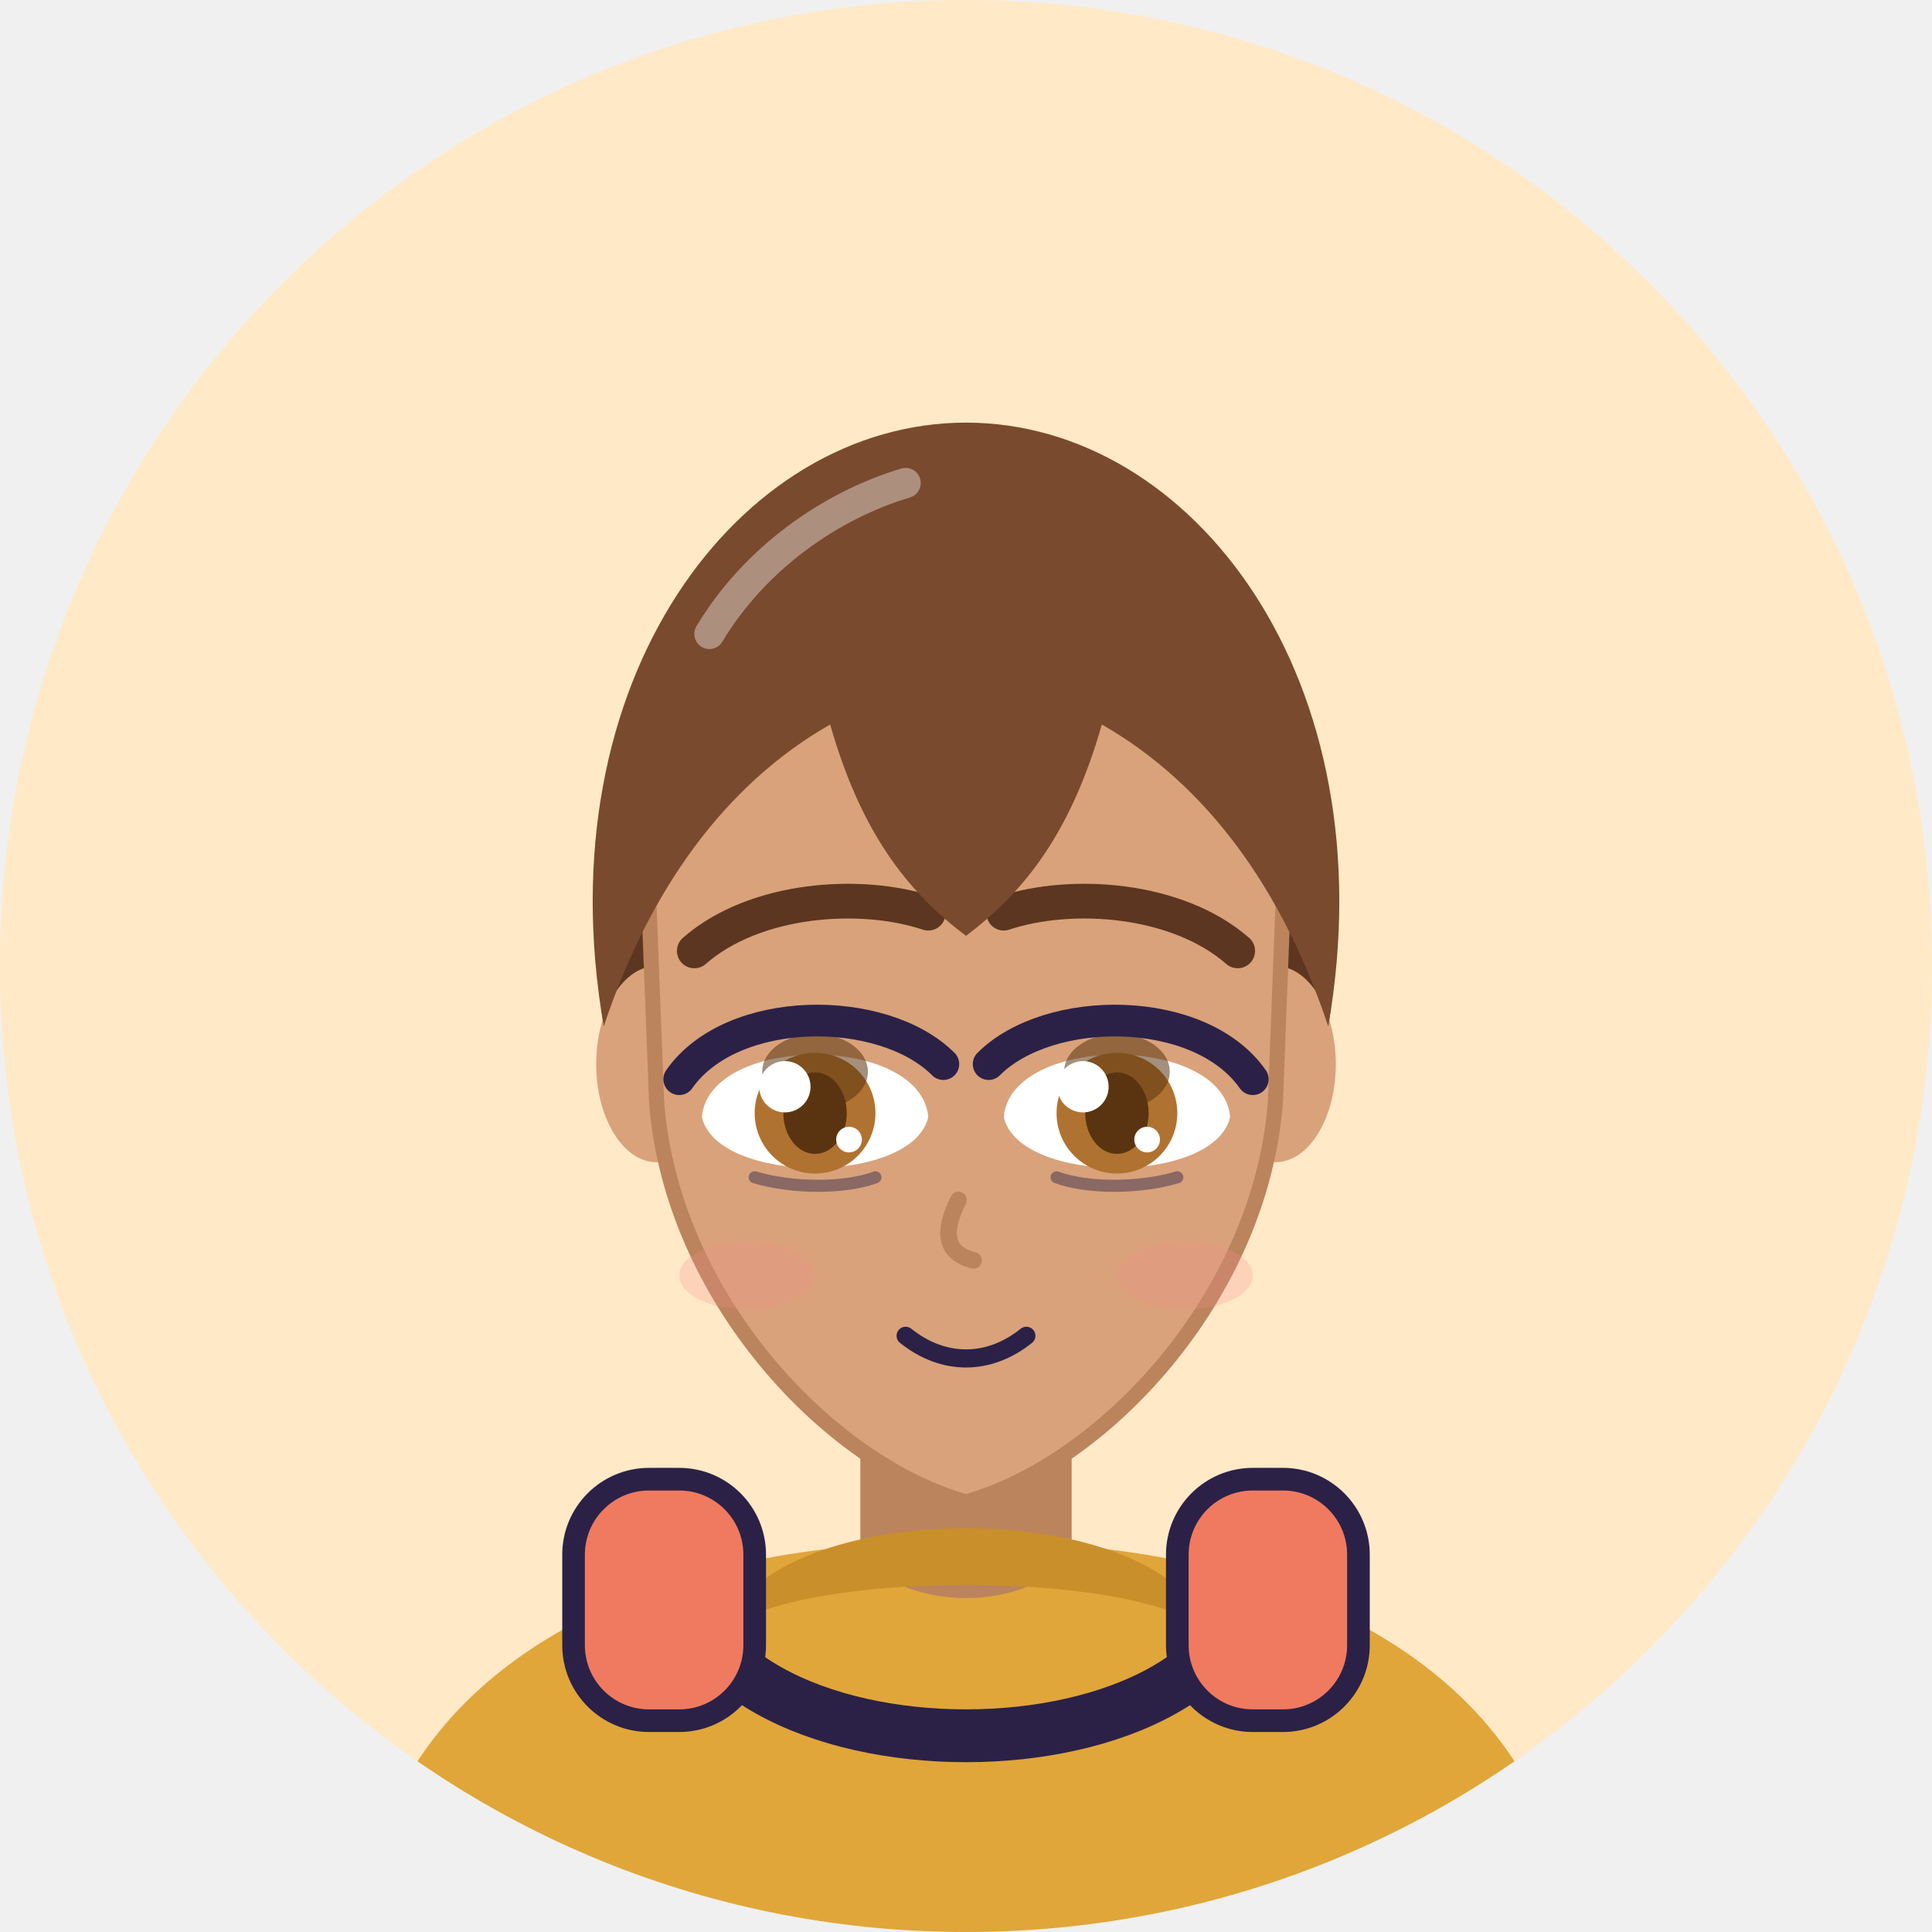
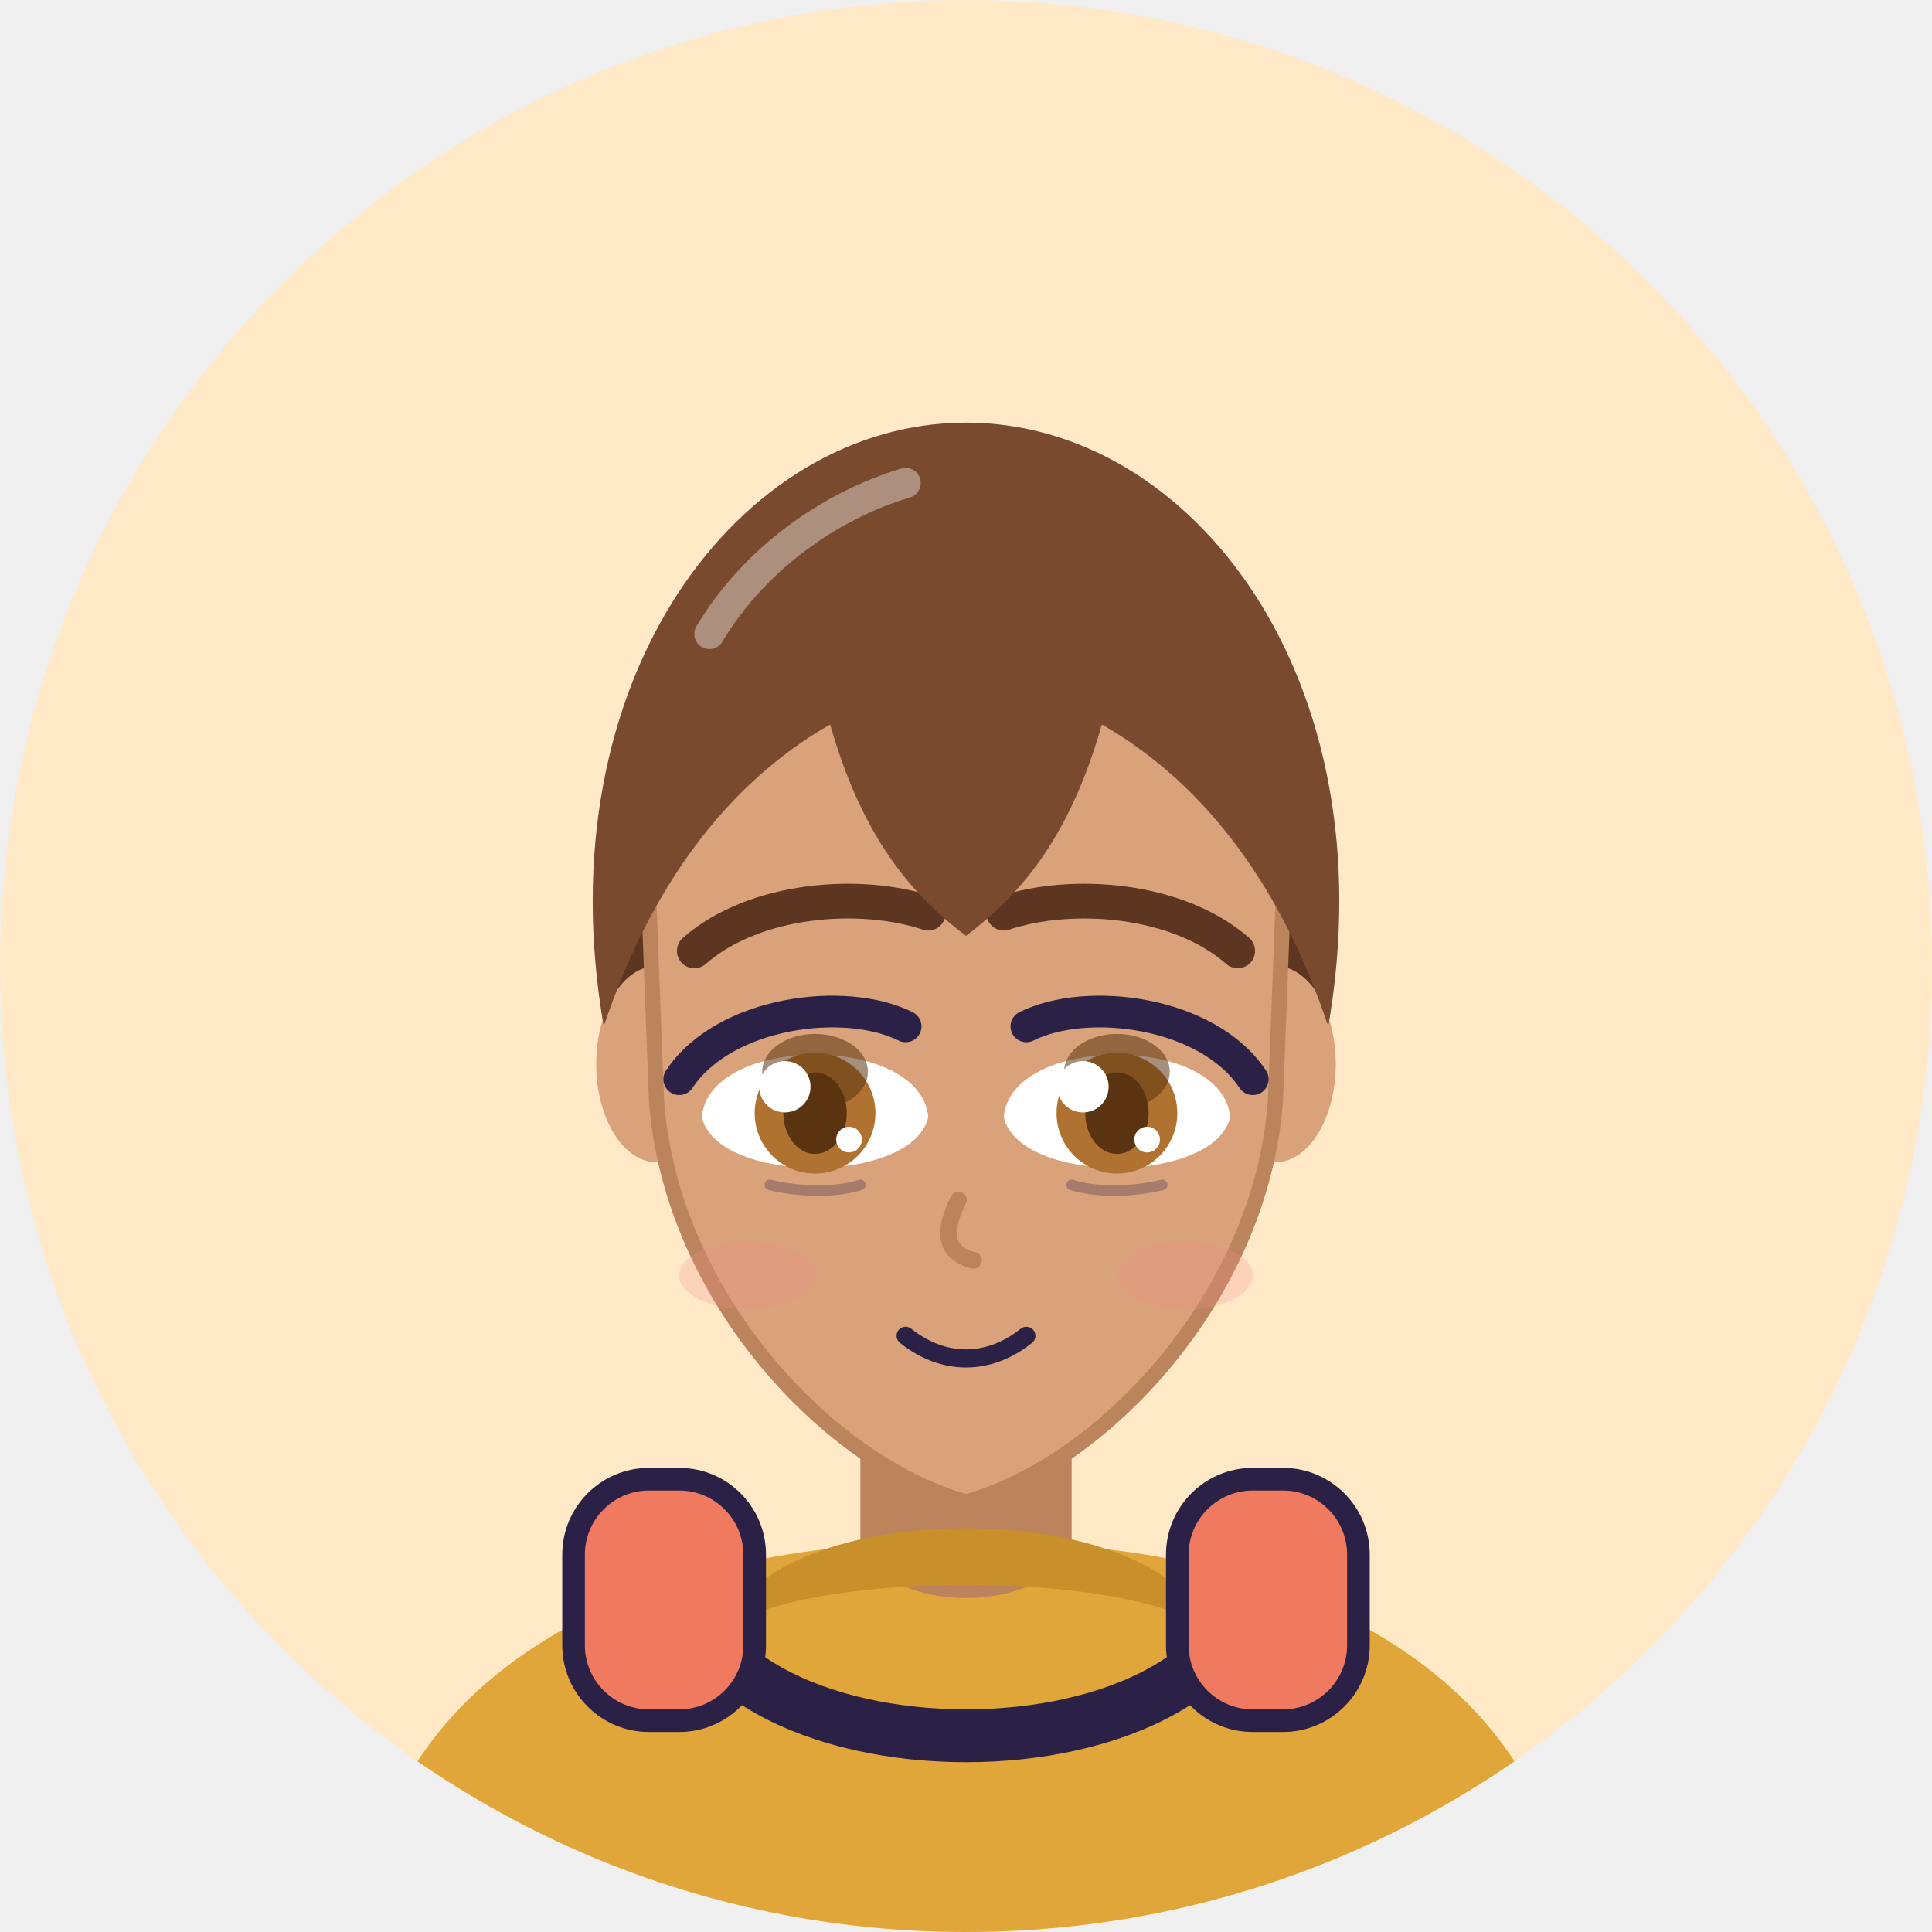
<svg xmlns="http://www.w3.org/2000/svg" width="256" height="256" viewBox="0 0 256 256">
  <defs>
    <clipPath id="c">
      <circle cx="128" cy="128" r="128" />
    </clipPath>
  </defs>
  <g clip-path="url(#c)">
    <circle cx="128" cy="128" r="128" fill="#FFE9C7" />
    <path d="M80 136 C74 96 96 64 128 62 C160 64 182 96 176 136 Z" fill="#5C3620" />
    <rect x="114" y="178" width="28" height="42" fill="#BC845C" />
    <path d="M48 256 C50 224 80 208 112 205 L144 205 C176 208 206 224 208 256 Z" fill="#E0A63A" />
    <path d="M114 205 C118 214 138 214 142 205 Z" fill="#BC845C" />
    <path d="M96 216 C102 198 154 198 160 216 C150 208 106 208 96 216 Z" fill="#C98F2A" />
    <ellipse cx="87" cy="141" rx="8" ry="13" fill="#D9A27A" />
    <ellipse cx="169" cy="141" rx="8" ry="13" fill="#D9A27A" />
    <path d="M86 120 C86 78 170 78 170 120 L169 146 C167 172 146 194 128 199 C110 194 89 172 87 146 Z" fill="#D9A27A" stroke="#BC845C" stroke-width="2" />
    <g>
      <path d="M92 126 C100 119 114 118 123 121" fill="none" stroke="#5C3620" stroke-width="4.6" stroke-linecap="round" />
      <path d="M93 148 C94 137 122 137 123 148 C121 157 95 157 93 148 Z" fill="#FFFFFF" />
      <ellipse cx="108" cy="147.5" rx="8" ry="8" fill="#B07230" />
      <ellipse cx="108" cy="142" rx="7" ry="5" fill="#5A3410" opacity="0.55" />
      <ellipse cx="108" cy="147.5" rx="4.2" ry="5.4" fill="#5A3410" />
      <circle cx="104" cy="144" r="3.4" fill="#FFFFFF" />
      <circle cx="112.5" cy="151" r="1.7" fill="#FFFFFF" />
-       <path d="M90 143 C97 133 117 133 125 141" fill="none" stroke="#2B2147" stroke-width="4.2" stroke-linecap="round" stroke-linejoin="round" />
-       <path d="M100 156 C105 157.5 112 157.5 116 156" fill="none" stroke="#2B2147" stroke-width="1.6" stroke-linecap="round" opacity="0.45" />
+       <path d="M90 143 C96 134 112 132 120 136" fill="none" stroke="#2B2147" stroke-width="4.2" stroke-linecap="round" stroke-linejoin="round" />
+       <path d="M102 157 C106 158 111 158 114 157" fill="none" stroke="#2B2147" stroke-width="1.4" stroke-linecap="round" opacity="0.3" />
      <ellipse cx="99" cy="169" rx="9" ry="4.5" fill="#F28B8B" opacity="0.25" />
    </g>
    <g transform="translate(256 0) scale(-1 1)">
      <path d="M92 126 C100 119 114 118 123 121" fill="none" stroke="#5C3620" stroke-width="4.6" stroke-linecap="round" />
      <path d="M93 148 C94 137 122 137 123 148 C121 157 95 157 93 148 Z" fill="#FFFFFF" />
      <ellipse cx="108" cy="147.5" rx="8" ry="8" fill="#B07230" />
      <ellipse cx="108" cy="142" rx="7" ry="5" fill="#5A3410" opacity="0.55" />
      <ellipse cx="108" cy="147.5" rx="4.2" ry="5.4" fill="#5A3410" />
      <circle cx="112.5" cy="144" r="3.4" fill="#FFFFFF" />
      <circle cx="104" cy="151" r="1.7" fill="#FFFFFF" />
-       <path d="M90 143 C97 133 117 133 125 141" fill="none" stroke="#2B2147" stroke-width="4.2" stroke-linecap="round" stroke-linejoin="round" />
-       <path d="M100 156 C105 157.5 112 157.5 116 156" fill="none" stroke="#2B2147" stroke-width="1.6" stroke-linecap="round" opacity="0.45" />
+       <path d="M90 143 C96 134 112 132 120 136" fill="none" stroke="#2B2147" stroke-width="4.2" stroke-linecap="round" stroke-linejoin="round" />
+       <path d="M102 157 C106 158 111 158 114 157" fill="none" stroke="#2B2147" stroke-width="1.4" stroke-linecap="round" opacity="0.3" />
      <ellipse cx="99" cy="169" rx="9" ry="4.5" fill="#F28B8B" opacity="0.25" />
    </g>
    <path d="M127 159 C125 163 125 166 129 167" fill="none" stroke="#BC845C" stroke-width="2.2" stroke-linecap="round" />
    <path d="M120 177 C125 181 131 181 136 177" fill="none" stroke="#2B2147" stroke-width="2.4" stroke-linecap="round" stroke-linejoin="round" />
    <path d="M80 136 C72 90 98 56 128 56 C158 56 184 90 176 136 C170 118 160 104 146 96 C142 110 136 118 128 124 C120 118 114 110 110 96 C96 104 86 118 80 136 Z" fill="#7A4A2E" />
    <path d="M94 84 C100 74 110 67 120 64" fill="none" stroke="#FFFFFF" stroke-opacity="0.38" stroke-width="4" stroke-linecap="round" />
    <g>
      <path d="M90 206 C90 238 166 238 166 206" fill="none" stroke="#2B2147" stroke-width="7" stroke-linecap="round" />
      <rect x="76" y="196" width="24" height="32" rx="10" fill="#F07A5F" stroke="#2B2147" stroke-width="3" />
      <rect x="156" y="196" width="24" height="32" rx="10" fill="#F07A5F" stroke="#2B2147" stroke-width="3" />
    </g>
  </g>
</svg>
